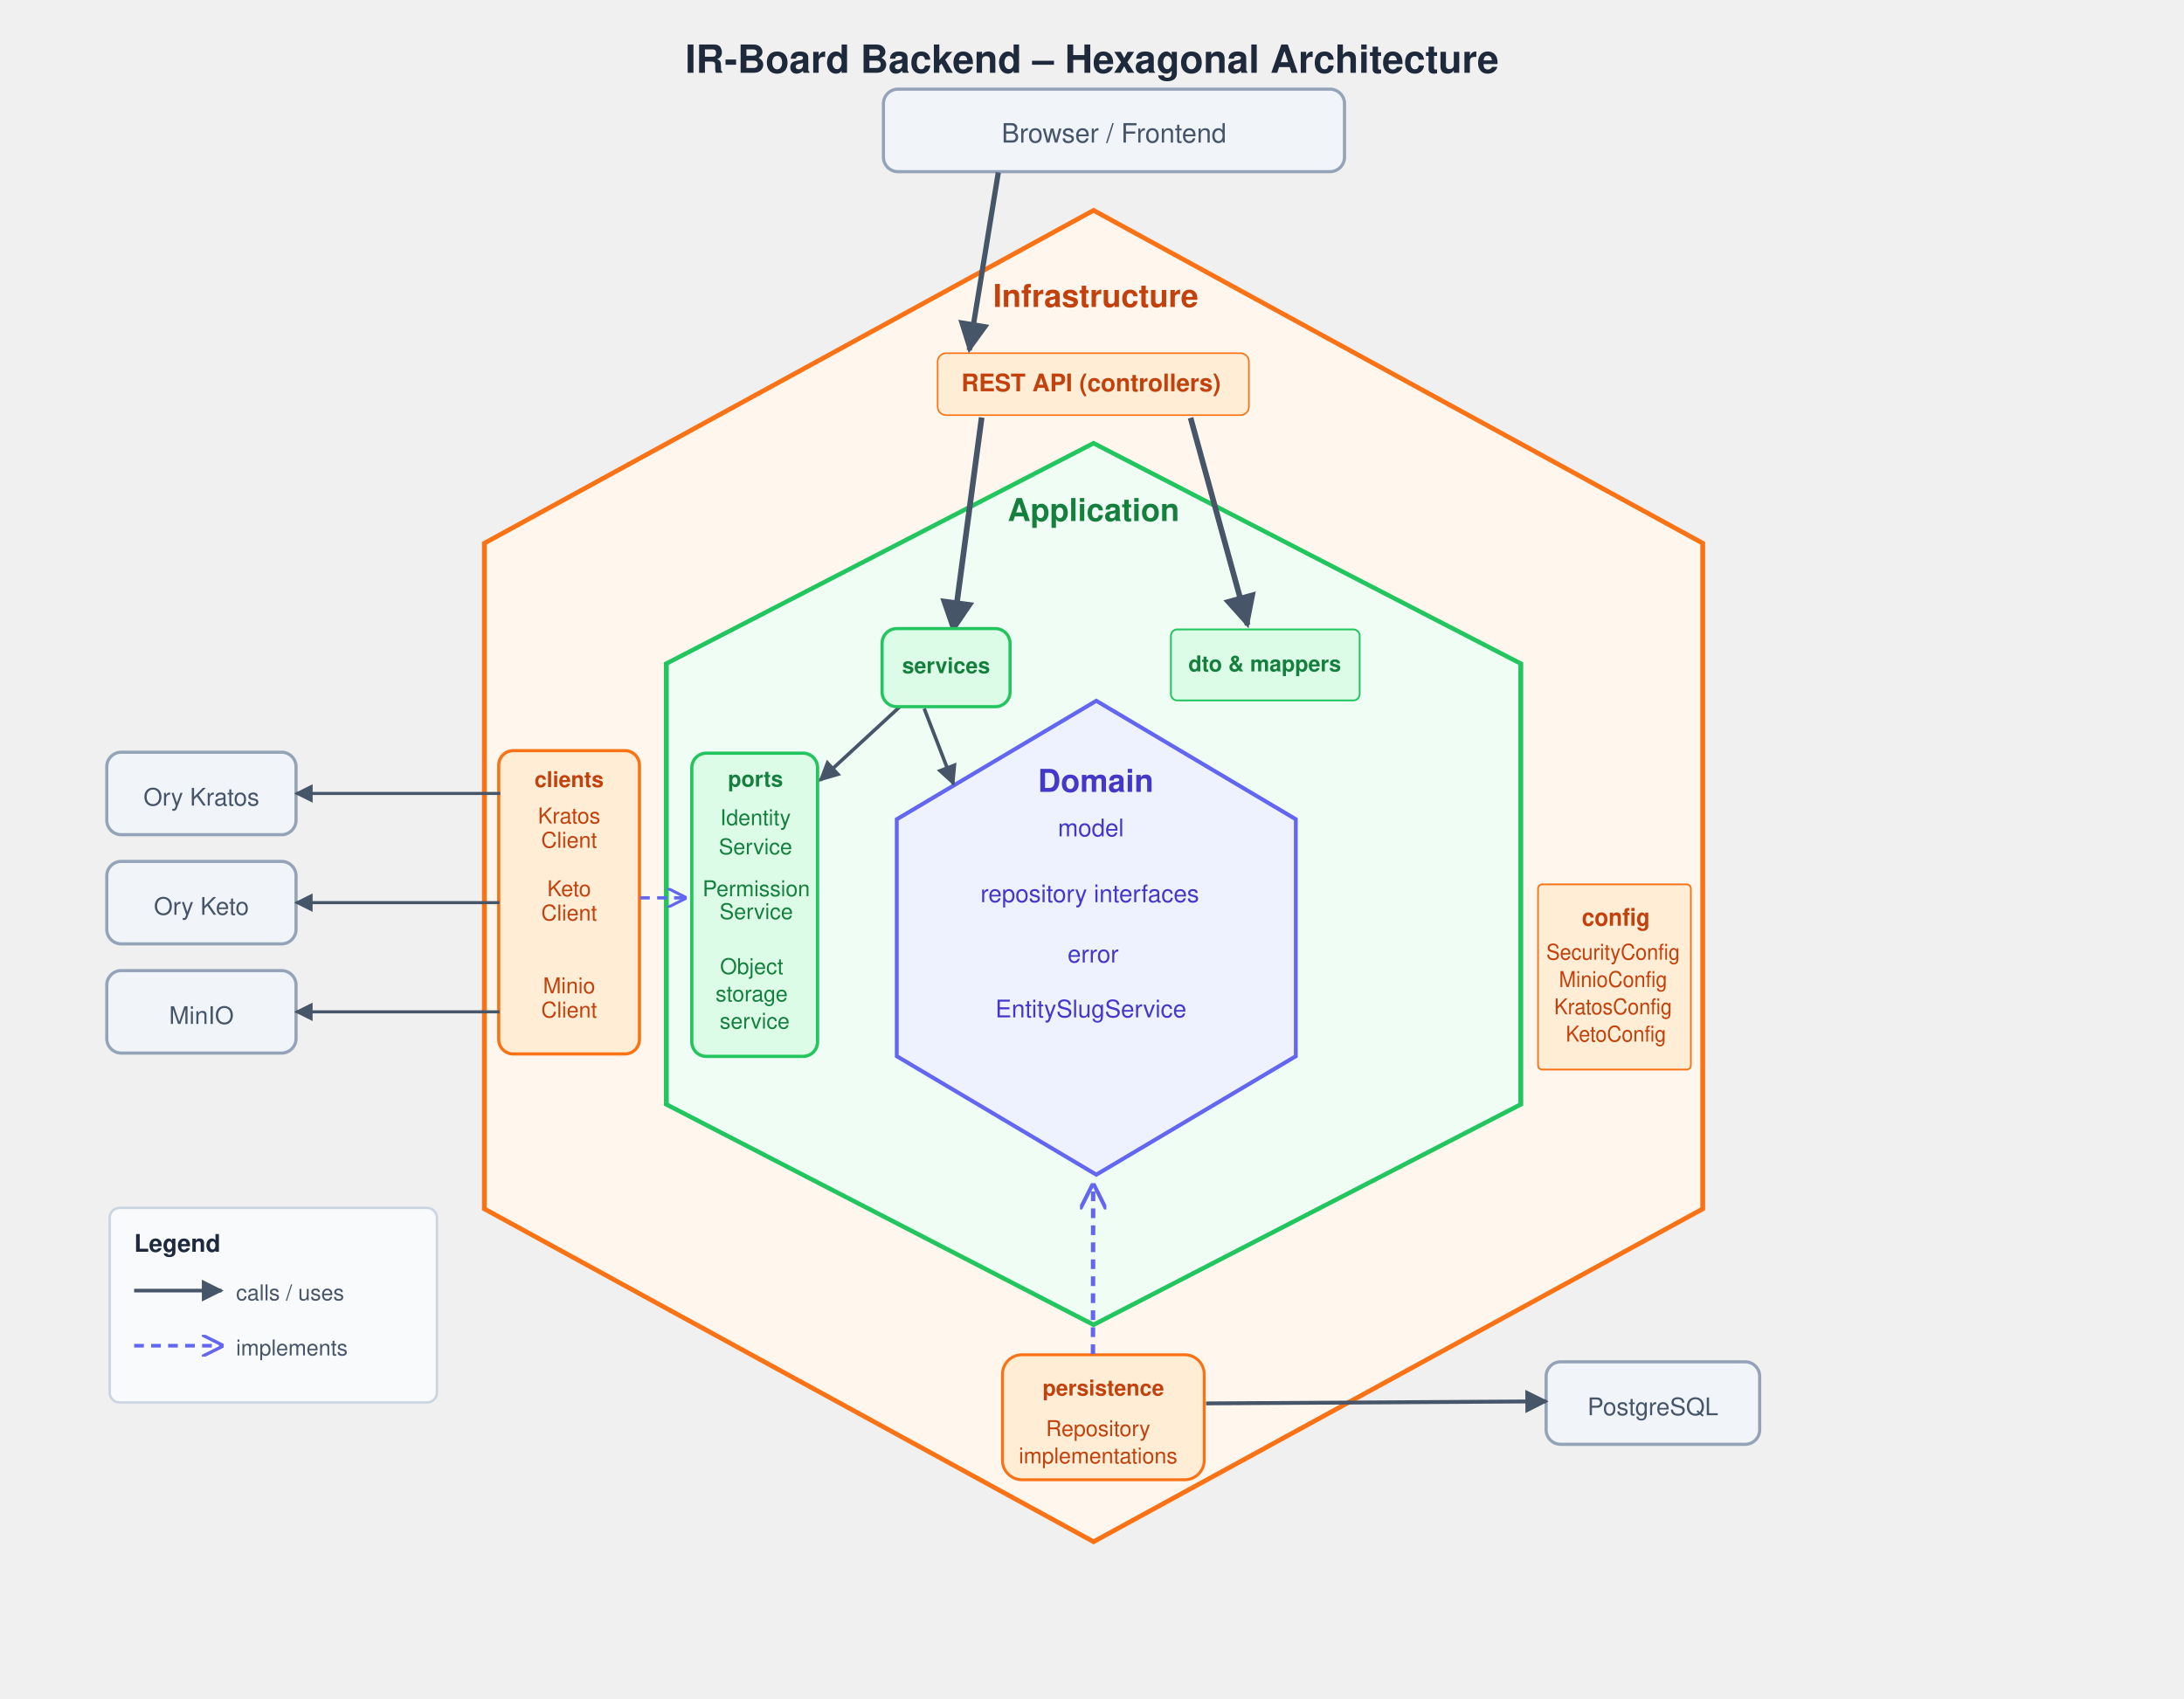
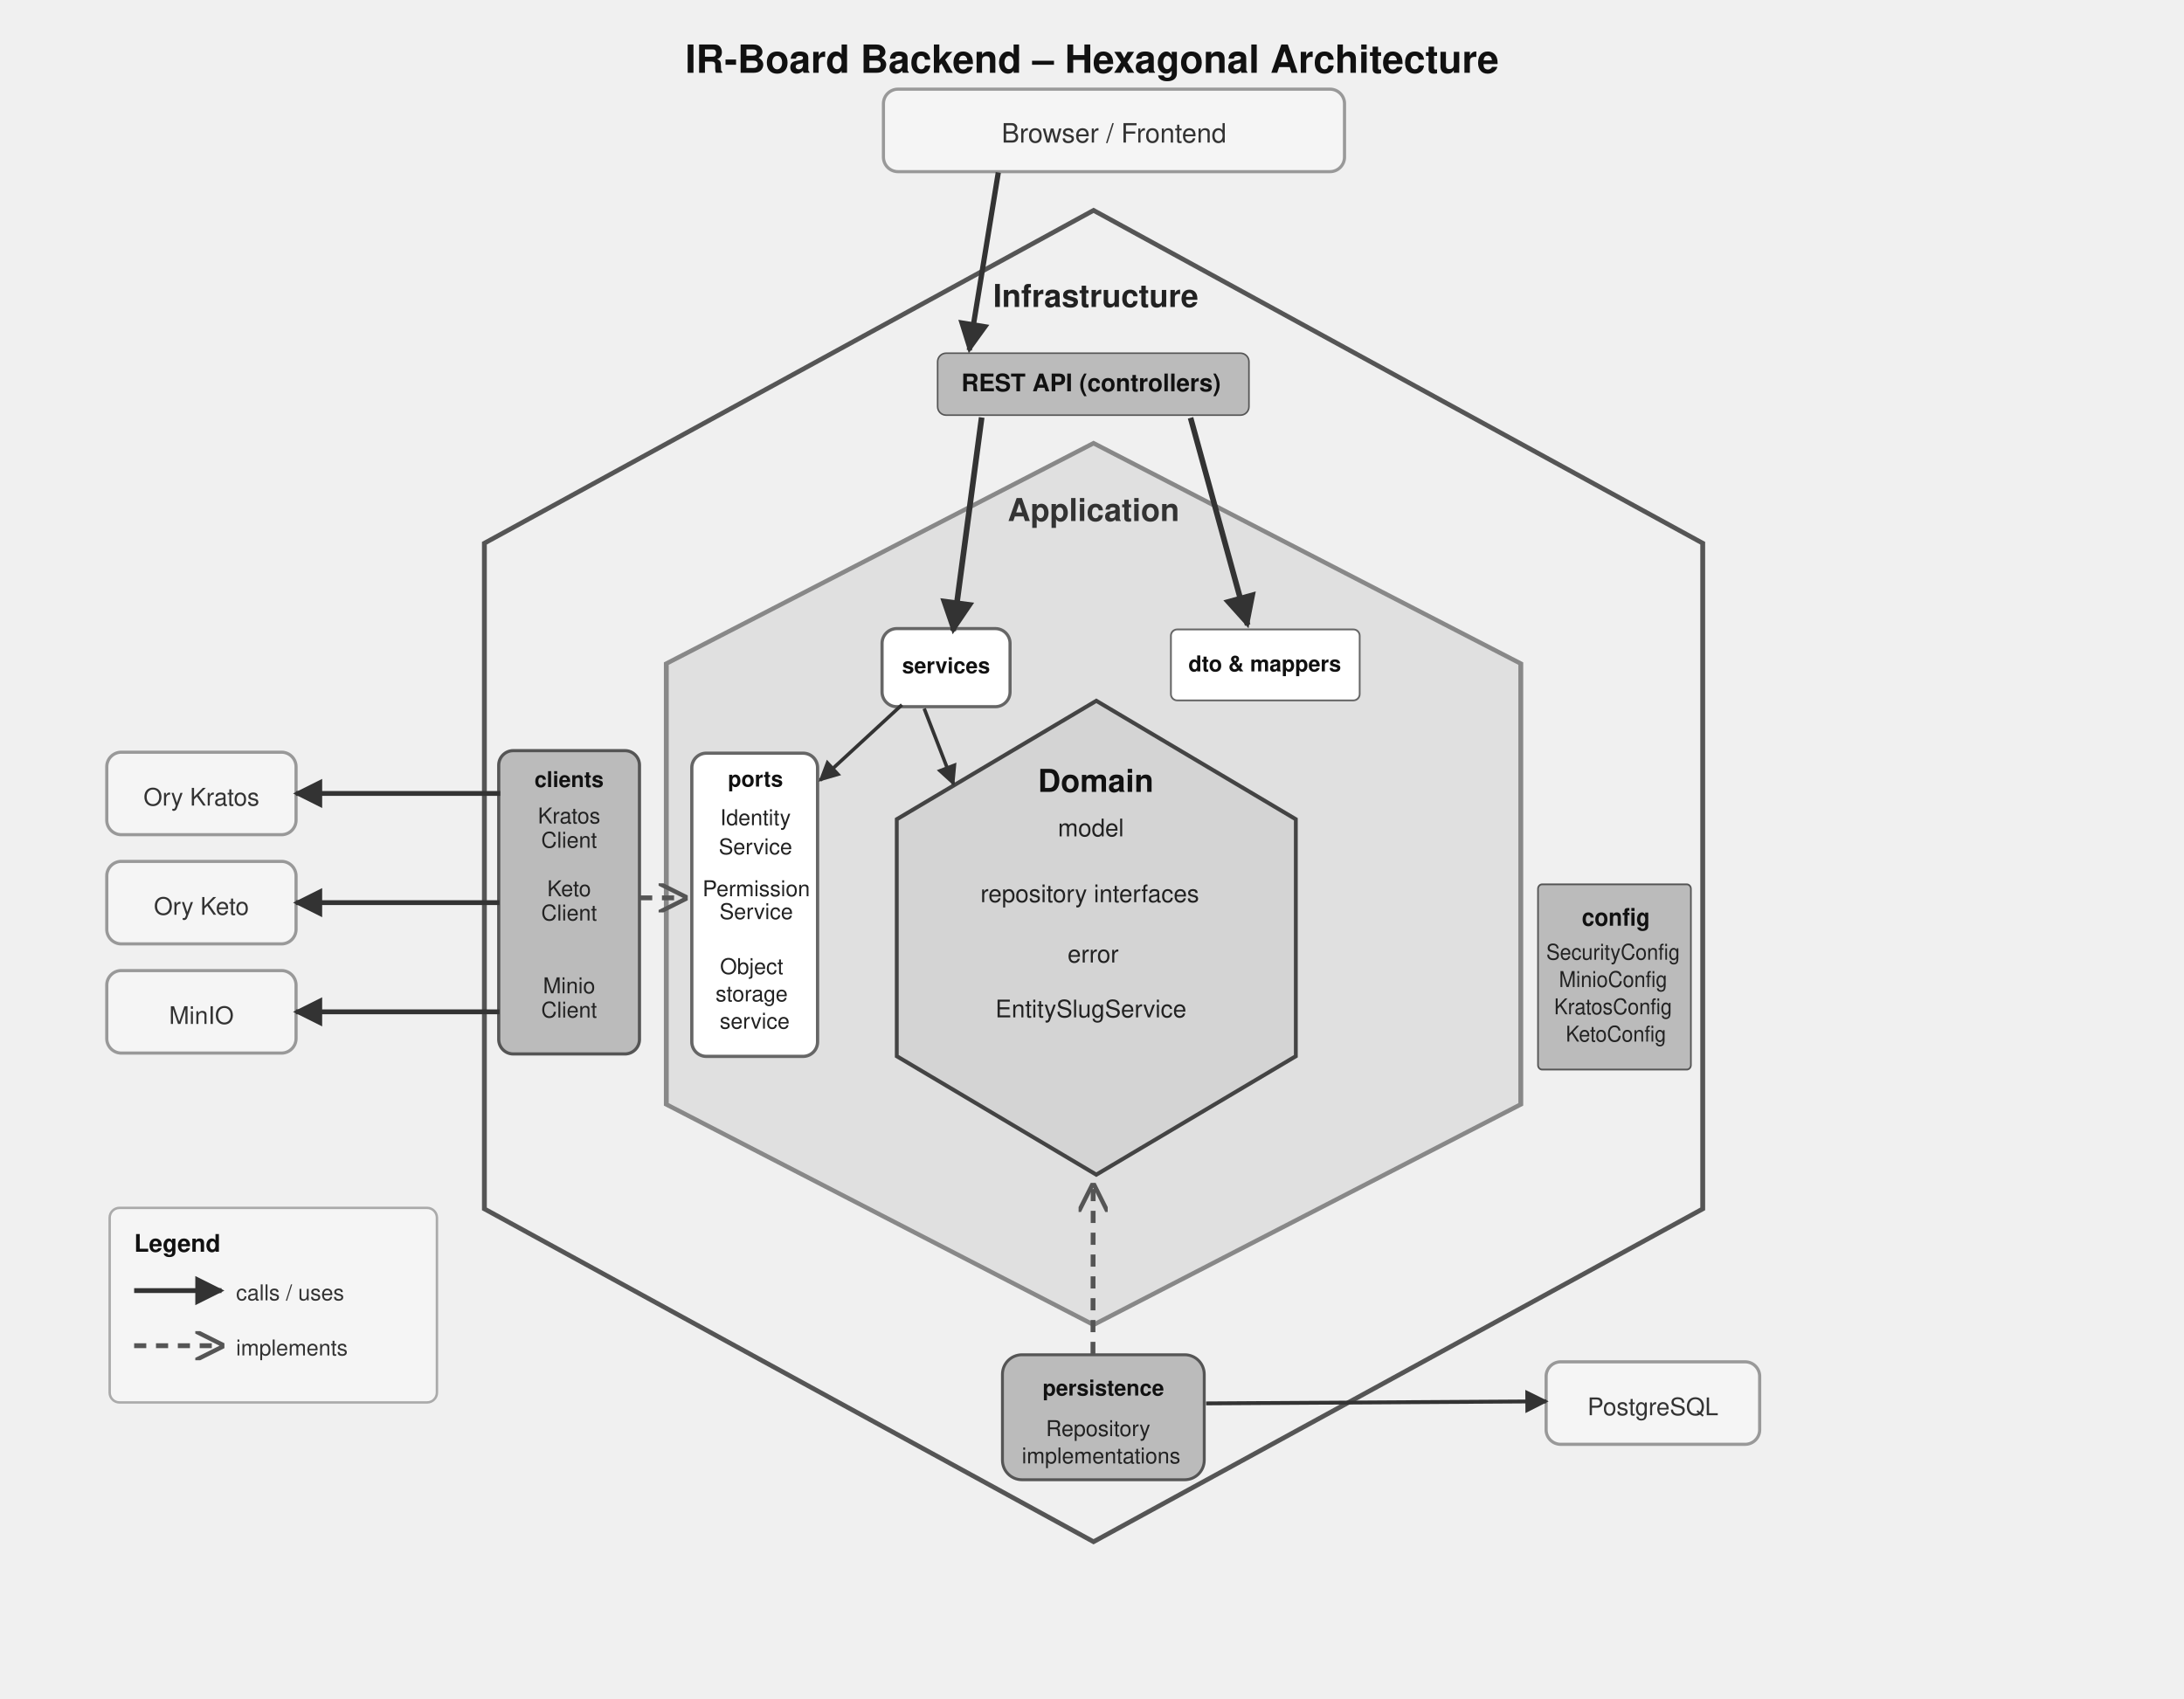
- <svg xmlns="http://www.w3.org/2000/svg" viewBox="0 0 900 700" font-family="Helvetica, Arial, sans-serif" version="1.1" id="svg62">
-   <defs id="defs2">
+ <svg xmlns="http://www.w3.org/2000/svg" viewBox="0 0 900 700" font-family="Helvetica, Arial, sans-serif" version="1.1" role="img">
+   <defs>
    <marker id="arrow" viewBox="0 0 10 10" refX="9" refY="5" markerWidth="6" markerHeight="6" orient="auto-start-reverse">
-       <path d="M0,0 L10,5 L0,10 z" fill="#475569" id="path1" />
+       <path d="M0,0 L10,5 L0,10 z" fill="#333" />
    </marker>
    <marker id="arrowOpen" viewBox="0 0 10 10" refX="9" refY="5" markerWidth="6" markerHeight="6" orient="auto-start-reverse">
-       <path d="M0,0 L10,5 L0,10" fill="none" stroke="#6366F1" stroke-width="1.5" id="path2" />
+       <path d="M0,0 L10,5 L0,10" fill="none" stroke="#555" stroke-width="1.5" />
+     </marker>
+     <marker id="arrow-8" viewBox="0 0 10 10" refX="9" refY="5" markerWidth="6" markerHeight="6" orient="auto-start-reverse">
+       <path d="M0,0 L10,5 L0,10 Z" fill="#333" />
    </marker>
    <marker id="arrowOpen-0" viewBox="0 0 10 10" refX="9" refY="5" markerWidth="6" markerHeight="6" orient="auto-start-reverse">
-       <path d="M 0,0 10,5 0,10" fill="none" stroke="#6366f1" stroke-width="1.5" id="path2-9" />
+       <path d="M0,0 L10,5 L0,10" fill="none" stroke="#555" stroke-width="1.5" />
    </marker>
-     <marker id="arrow-8" viewBox="0 0 10 10" refX="9" refY="5" markerWidth="6" markerHeight="6" orient="auto-start-reverse">
-       <path d="M 0,0 10,5 0,10 Z" fill="#475569" id="path1-2" />
+     <marker id="arrowOpen-6" viewBox="0 0 10 10" refX="9" refY="5" markerWidth="6" markerHeight="6" orient="auto-start-reverse">
+       <path d="M0,0 L10,5 L0,10" fill="none" stroke="#555" stroke-width="1.5" />
    </marker>
    <marker id="arrow-8-5" viewBox="0 0 10 10" refX="9" refY="5" markerWidth="6" markerHeight="6" orient="auto-start-reverse">
-       <path d="M 0,0 10,5 0,10 Z" fill="#475569" id="path1-2-1" />
+       <path d="M0,0 L10,5 L0,10 Z" fill="#333" />
    </marker>
    <marker id="arrow-8-1" viewBox="0 0 10 10" refX="9" refY="5" markerWidth="6" markerHeight="6" orient="auto-start-reverse">
-       <path d="M 0,0 10,5 0,10 Z" fill="#475569" id="path1-2-5" />
-     </marker>
-     <marker id="arrowOpen-6" viewBox="0 0 10 10" refX="9" refY="5" markerWidth="6" markerHeight="6" orient="auto-start-reverse">
-       <path d="M 0,0 10,5 0,10" fill="none" stroke="#6366f1" stroke-width="1.5" id="path2-1" />
+       <path d="M0,0 L10,5 L0,10 Z" fill="#333" />
    </marker>
    <marker id="arrow-8-1-3" viewBox="0 0 10 10" refX="9" refY="5" markerWidth="6" markerHeight="6" orient="auto-start-reverse">
-       <path d="M 0,0 10,5 0,10 Z" fill="#475569" id="path1-2-5-2" />
+       <path d="M0,0 L10,5 L0,10 Z" fill="#333" />
    </marker>
    <marker id="arrow-8-6" viewBox="0 0 10 10" refX="9" refY="5" markerWidth="6" markerHeight="6" orient="auto-start-reverse">
-       <path d="M 0,0 10,5 0,10 Z" fill="#475569" id="path1-2-8" />
+       <path d="M0,0 L10,5 L0,10 Z" fill="#333" />
    </marker>
  </defs>
-   <text x="450" y="30" font-size="16" font-weight="700" fill="#1E293B" text-anchor="middle" id="text2">IR-Board Backend – Hexagonal Architecture</text>
-   <g id="g77" transform="translate(0.6403295,14.72758)">
+   <text x="450" y="30" font-size="16" font-weight="700" fill="#111" text-anchor="middle">IR-Board Backend – Hexagonal Architecture</text>
+   <g transform="translate(0.6403295,14.72758)">
    <g id="g65">
-       <polygon points="450,652 199,507 199,217 450,72 701,217 701,507 " fill="#fff7ed" stroke="#f97316" stroke-width="2" id="polygon2" transform="matrix(1.000117,0,0,0.9460193,-0.05262869,3.852932)" />
-       <text x="450.906" y="111.772" font-size="13px" font-weight="700" fill="#c2410c" text-anchor="middle" id="text3">Infrastructure</text>
+       <polygon points="450,652 199,507 199,217 450,72 701,217 701,507" fill="#f0f0f0" stroke="#555" stroke-width="2" transform="matrix(1.000117,0,0,0.9460193,-0.05262869,3.852932)" />
+       <text x="450.906" y="111.772" font-size="13px" font-weight="700" fill="#222" text-anchor="middle">Infrastructure</text>
    </g>
    <g id="g64">
-       <polygon points="450,576 274,474 274,270 450,168 626,270 626,474 " fill="#f0fdf4" stroke="#22c55e" stroke-width="2" id="polygon3" transform="matrix(1.000343,0,0,0.890479,-0.1545095,18.33029)" />
-       <text x="450" y="200" font-size="13px" font-weight="700" fill="#15803d" text-anchor="middle" id="text4">Application</text>
+       <polygon points="450,576 274,474 274,270 450,168 626,270 626,474" fill="#e0e0e0" stroke="#888" stroke-width="2" transform="matrix(1.000343,0,0,0.890479,-0.1545095,18.33029)" />
+       <text x="450" y="200" font-size="13px" font-weight="700" fill="#333" text-anchor="middle">Application</text>
    </g>
-     <polygon points="346,432 346,316 450,258 554,316 554,432 450,490 " fill="#eef2ff" stroke="#6366f1" stroke-width="2" id="polygon4" transform="matrix(0.7906015,0,0,0.8417668,95.36128,56.91532)" />
+     <polygon points="346,432 346,316 450,258 554,316 554,432 450,490" fill="#d4d4d4" stroke="#444" stroke-width="2" transform="matrix(0.7906015,0,0,0.8417668,95.36128,56.91532)" />
  </g>
-   <text x="451.546" y="326.358" font-size="13px" font-weight="700" fill="#4338ca" text-anchor="middle" id="text5">Domain</text>
-   <text x="449.547" y="344.675" font-size="10px" fill="#4338ca" text-anchor="middle" id="text6">model</text>
-   <text x="449.094" y="371.806" font-size="10px" fill="#4338ca" text-anchor="middle" id="text7">repository interfaces</text>
-   <text x="450.453" y="396.673" font-size="10px" fill="#4338ca" text-anchor="middle" id="text8">error</text>
-   <text x="449.547" y="419.276" font-size="10px" fill="#4338ca" text-anchor="middle" id="text9">EntitySlugService</text>
-   <g id="g76">
-     <g id="g75">
-       <rect x="285.088" y="310.404" width="51.824" height="124.959" rx="5.98" fill="#dcfce7" stroke="#22c55e" stroke-width="1.341" id="rect9" />
-       <g id="g71" transform="translate(0.3201648,-9.925108)">
-         <text x="311" y="350" font-size="9px" fill="#15803d" text-anchor="middle" id="text11">Identity</text>
-         <text x="311" y="362" font-size="9px" fill="#15803d" text-anchor="middle" id="text12">Service</text>
-       </g>
-       <g id="g72" transform="translate(0.6403296,-8.644449)">
-         <text x="311" y="378" font-size="9px" fill="#15803d" text-anchor="middle" id="text13">Permission</text>
-         <text x="311" y="387.439" font-size="9px" fill="#15803d" text-anchor="middle" id="text14">Service</text>
-       </g>
-       <g id="g73">
-         <text x="311" y="401.439" font-size="9px" fill="#15803d" text-anchor="middle" id="text15">
-           <tspan id="tspan73" x="311" y="401.439">Object</tspan>
-           <tspan id="tspan74" x="311" y="412.689">storage</tspan>
-           <tspan x="311" y="423.939" id="tspan75">service</tspan>
-         </text>
-       </g>
+   <text x="451.546" y="326.358" font-size="13px" font-weight="700" fill="#111" text-anchor="middle">Domain</text>
+   <text x="449.547" y="344.675" font-size="10px" fill="#222" text-anchor="middle">model</text>
+   <text x="449.094" y="371.806" font-size="10px" fill="#222" text-anchor="middle">repository interfaces</text>
+   <text x="450.453" y="396.673" font-size="10px" fill="#222" text-anchor="middle">error</text>
+   <text x="449.547" y="419.276" font-size="10px" fill="#222" text-anchor="middle">EntitySlugService</text>
+   <g>
+     <rect x="285.088" y="310.404" width="51.824" height="124.959" rx="5.98" fill="#fff" stroke="#666" stroke-width="1.341" />
+     <g transform="translate(0.3201648,-9.925108)">
+       <text x="311" y="350" font-size="9px" fill="#222" text-anchor="middle">Identity</text>
+       <text x="311" y="362" font-size="9px" fill="#222" text-anchor="middle">Service</text>
    </g>
-     <text x="311.32" y="324.154" font-size="9px" fill="#15803d" text-anchor="middle" font-weight="700" id="text10">ports</text>
+     <g transform="translate(0.6403296,-8.644449)">
+       <text x="311" y="378" font-size="9px" fill="#222" text-anchor="middle">Permission</text>
+       <text x="311" y="387.439" font-size="9px" fill="#222" text-anchor="middle">Service</text>
+     </g>
+     <g>
+       <text x="311" y="401.439" font-size="9px" fill="#222" text-anchor="middle">
+         <tspan x="311" y="401.439">Object</tspan>
+         <tspan x="311" dy="11.25">storage</tspan>
+         <tspan x="311" dy="11.25">service</tspan>
+       </text>
+     </g>
+     <text x="311.32" y="324.154" font-size="9px" fill="#111" text-anchor="middle" font-weight="700">ports</text>
  </g>
-   <g id="g87" transform="translate(71.18644,-242.3098)">
-     <rect x="411.332" y="501.715" width="77.788" height="29.25" rx="2.593" fill="#dcfce7" stroke="#22c55e" stroke-width="0.731" id="rect25" />
-     <text x="450" y="519" font-size="9px" fill="#15803d" text-anchor="middle" font-weight="700" id="text26">dto &amp; mappers</text>
+   <g transform="translate(71.18644,-242.3098)">
+     <rect x="411.332" y="501.715" width="77.788" height="29.25" rx="2.593" fill="#fff" stroke="#666" stroke-width="0.731" />
+     <text x="450" y="519" font-size="9px" fill="#111" text-anchor="middle" font-weight="700">dto &amp; mappers</text>
  </g>
-   <g id="g62" transform="translate(-258.4605,93.24631)">
-     <rect x="644.843" y="52.313" width="128.296" height="25.535" rx="3.499" fill="#ffedd5" stroke="#f97316" stroke-width="0.637" id="rect27" />
-     <text x="708.085" y="68.022" font-size="10px" fill="#c2410c" text-anchor="middle" font-weight="700" id="text28">REST API (controllers)</text>
+   <g transform="translate(-258.4605,93.24631)">
+     <rect x="644.843" y="52.313" width="128.296" height="25.535" rx="3.499" fill="#bbb" stroke="#555" stroke-width="0.637" />
+     <text x="708.085" y="68.022" font-size="10px" fill="#111" text-anchor="middle" font-weight="700">REST API (controllers)</text>
  </g>
-   <g id="g70" transform="translate(-4.482307,-0.6403296)">
-     <g id="g69">
-       <rect x="210" y="310" width="58" height="125" rx="6" fill="#ffedd5" stroke="#f97316" stroke-width="1.3" id="rect30" />
-       <text x="239" y="325" font-size="9px" fill="#c2410c" text-anchor="middle" font-weight="700" id="text31">clients</text>
+   <g transform="translate(-4.482307,-0.6403296)">
+     <g>
+       <rect x="210" y="310" width="58" height="125" rx="6" fill="#bbb" stroke="#555" stroke-width="1.3" />
+       <text x="239" y="325" font-size="9px" fill="#111" text-anchor="middle" font-weight="700">clients</text>
    </g>
-     <g id="g66">
-       <text x="239" y="340" font-size="9px" fill="#c2410c" text-anchor="middle" id="text32">Kratos</text>
-       <text x="239" y="350" font-size="9px" fill="#c2410c" text-anchor="middle" id="text33">Client</text>
-     </g>
-     <g id="g67">
-       <text x="239" y="370" font-size="9px" fill="#c2410c" text-anchor="middle" id="text34">Keto</text>
-       <text x="239" y="380" font-size="9px" fill="#c2410c" text-anchor="middle" id="text35">Client</text>
-     </g>
-     <g id="g68">
-       <text x="239" y="410" font-size="9px" fill="#c2410c" text-anchor="middle" id="text36">Minio</text>
-       <text x="239" y="420" font-size="9px" fill="#c2410c" text-anchor="middle" id="text37">Client</text>
-     </g>
+     <text x="239" y="340" font-size="9px" fill="#222" text-anchor="middle">Kratos</text>
+     <text x="239" y="350" font-size="9px" fill="#222" text-anchor="middle">Client</text>
+     <text x="239" y="370" font-size="9px" fill="#222" text-anchor="middle">Keto</text>
+     <text x="239" y="380" font-size="9px" fill="#222" text-anchor="middle">Client</text>
+     <text x="239" y="410" font-size="9px" fill="#222" text-anchor="middle">Minio</text>
+     <text x="239" y="420" font-size="9px" fill="#222" text-anchor="middle">Client</text>
  </g>
-   <g id="g83" transform="translate(-218.7389,239.5158)">
-     <rect x="631.834" y="318.812" width="83.159" height="51.508" rx="8.048" fill="#ffedd5" stroke="#f97316" stroke-width="1.203" id="rect37" />
-     <text x="673.414" y="335.62" font-size="9px" fill="#c2410c" text-anchor="middle" font-weight="700" id="text38">persistence</text>
-     <text x="672.508" y="352.336" font-size="9px" fill="#c2410c" text-anchor="middle" id="text39">
-       <tspan id="tspan77" x="672.508" y="352.336">Repository</tspan>
-       <tspan x="672.508" y="363.586" id="tspan79">implementations</tspan>
-       <tspan id="tspan78" x="672.508" y="374.836" />
+   <g transform="translate(-218.7389,239.5158)">
+     <rect x="631.834" y="318.812" width="83.159" height="51.508" rx="8.048" fill="#bbb" stroke="#555" stroke-width="1.203" />
+     <text x="673.414" y="335.62" font-size="9px" fill="#111" text-anchor="middle" font-weight="700">persistence</text>
+     <text x="672.508" y="352.336" font-size="9px" fill="#222" text-anchor="middle">
+       <tspan x="672.508" y="352.336">Repository</tspan>
+       <tspan x="672.508" dy="11.25">implementations</tspan>
    </text>
  </g>
-   <g id="g86" transform="matrix(0.9395543,0,0,1.000289,241.2219,-225.6665)">
-     <rect x="417.832" y="589.954" width="67.052" height="76.314" rx="1.829" fill="#ffedd5" stroke="#f97316" stroke-width="0.721" id="rect43" />
-     <text x="452" y="607" font-size="10px" fill="#c2410c" text-anchor="middle" font-weight="700" id="text44">config</text>
-     <text x="452" y="621" font-size="9px" fill="#c2410c" text-anchor="middle" id="text45">
-       <tspan id="tspan83" x="452" y="621">SecurityConfig</tspan>
-       <tspan id="tspan84" x="452" y="632.25">MinioConfig</tspan>
-       <tspan x="452" y="643.5" id="tspan85">KratosConfig</tspan>
-       <tspan x="452" y="654.75" id="tspan86">KetoConfig</tspan>
+   <g transform="matrix(0.9395543,0,0,1.000289,241.2219,-225.6665)">
+     <rect x="417.832" y="589.954" width="67.052" height="76.314" rx="1.829" fill="#bbb" stroke="#555" stroke-width="0.721" />
+     <text x="452" y="607" font-size="10px" fill="#111" text-anchor="middle" font-weight="700">config</text>
+     <text x="452" y="621" font-size="9px" fill="#222" text-anchor="middle">
+       <tspan x="452" y="621">SecurityConfig</tspan>
+       <tspan x="452" dy="11.25">MinioConfig</tspan>
+       <tspan x="452" dy="11.25">KratosConfig</tspan>
+       <tspan x="452" dy="11.25">KetoConfig</tspan>
    </text>
  </g>
-   <g id="g63" transform="translate(9.055632,-611.2549)">
-     <rect x="355" y="648" width="190" height="34" rx="6" fill="#f1f5f9" stroke="#94a3b8" stroke-width="1.3" id="rect45" />
-     <text x="450" y="670" font-size="11px" fill="#475569" text-anchor="middle" id="text46">Browser / Frontend</text>
+   <g transform="translate(-199.1425,-18.56956)">
+     <rect x="562.627" y="277.627" width="52.746" height="32.19" rx="6.086" fill="#fff" stroke="#666" stroke-width="1.3" />
+     <text x="589" y="296" font-size="9px" fill="#111" text-anchor="middle" font-weight="700">services</text>
  </g>
-   <g id="g82">
-     <rect x="44" y="310" width="78" height="34" rx="6" fill="#F1F5F9" stroke="#94A3B8" stroke-width="1.3" id="rect46" />
-     <text x="83" y="332" font-size="10" fill="#475569" text-anchor="middle" id="text47">Ory Kratos</text>
+   <g transform="translate(9.055632,-611.2549)">
+     <rect x="355" y="648" width="190" height="34" rx="6" fill="#f5f5f5" stroke="#999" stroke-width="1.3" />
+     <text x="450" y="670" font-size="11px" fill="#333" text-anchor="middle">Browser / Frontend</text>
  </g>
-   <g id="g81">
-     <rect x="44" y="355" width="78" height="34" rx="6" fill="#F1F5F9" stroke="#94A3B8" stroke-width="1.3" id="rect47" />
-     <text x="83" y="377" font-size="10" fill="#475569" text-anchor="middle" id="text48">Ory Keto</text>
+   <g>
+     <rect x="44" y="310" width="78" height="34" rx="6" fill="#f5f5f5" stroke="#999" stroke-width="1.3" />
+     <text x="83" y="332" font-size="10" fill="#333" text-anchor="middle">Ory Kratos</text>
  </g>
-   <g id="g80">
-     <rect x="44" y="400" width="78" height="34" rx="6" fill="#F1F5F9" stroke="#94A3B8" stroke-width="1.3" id="rect48" />
-     <text x="83" y="422" font-size="10" fill="#475569" text-anchor="middle" id="text49">MinIO</text>
+   <g>
+     <rect x="44" y="355" width="78" height="34" rx="6" fill="#f5f5f5" stroke="#999" stroke-width="1.3" />
+     <text x="83" y="377" font-size="10" fill="#333" text-anchor="middle">Ory Keto</text>
  </g>
-   <g id="g79" transform="translate(-140.8605,231.2371)">
-     <rect x="778" y="330" width="88" height="34" rx="6" fill="#f1f5f9" stroke="#94a3b8" stroke-width="1.3" id="rect49" />
-     <text x="822" y="352" font-size="10px" fill="#475569" text-anchor="middle" id="text50">PostgreSQL</text>
+   <g>
+     <rect x="44" y="400" width="78" height="34" rx="6" fill="#f5f5f5" stroke="#999" stroke-width="1.3" />
+     <text x="83" y="422" font-size="10" fill="#333" text-anchor="middle">MinIO</text>
  </g>
-   <line x1="554" y1="374" x2="554" y2="374" stroke="none" id="line52" />
-   <line x1="206.158" y1="327" x2="121.966" y2="327" stroke="#475569" stroke-width="1.272" marker-end="url(#arrow)" id="line55" />
-   <line x1="205.838" y1="372" x2="121.963" y2="372" stroke="#475569" stroke-width="1.269" marker-end="url(#arrow)" id="line56" />
-   <line x1="205.838" y1="417" x2="121.963" y2="417" stroke="#475569" stroke-width="1.269" marker-end="url(#arrow)" id="line57" />
-   <line x1="497.021" y1="578.374" x2="637.207" y2="577.53" stroke="#475569" stroke-width="1.596" marker-end="url(#arrow)" id="line58" />
-   <line x1="263.779" y1="370.028" x2="282.205" y2="370.028" stroke="#6366f1" stroke-width="1.353" stroke-dasharray="4, 3" marker-end="url(#arrowOpen-0)" id="line59-8" style="marker-end:url(#arrowOpen-0)" />
-   <line x1="404.537" y1="172.047" x2="392.779" y2="260.008" stroke="#475569" stroke-width="2.343" marker-end="url(#arrow-8)" id="line60-5" style="marker-end:url(#arrow-8)" />
-   <line x1="411.384" y1="71.104" x2="399.428" y2="144.32" stroke="#475569" stroke-width="2.156" marker-end="url(#arrow-8-6)" id="line60-5-76" style="marker-end:url(#arrow-8-6)" />
-   <line x1="371.677" y1="290.455" x2="337.93" y2="321.579" stroke="#475569" stroke-width="1.448" marker-end="url(#arrow-8-1-3)" id="line60-5-7-1" style="marker-end:url(#arrow-8-1-3)" />
-   <g id="g88" transform="translate(-199.1425,-18.56956)">
-     <rect x="562.627" y="277.627" width="52.746" height="32.19" rx="6.086" fill="#dcfce7" stroke="#22c55e" stroke-width="1.3" id="rect16" />
-     <text x="589" y="296" font-size="9px" fill="#15803d" text-anchor="middle" font-weight="700" id="text17">services</text>
+   <g transform="translate(-140.8605,231.2371)">
+     <rect x="778" y="330" width="88" height="34" rx="6" fill="#f5f5f5" stroke="#999" stroke-width="1.3" />
+     <text x="822" y="352" font-size="10px" fill="#333" text-anchor="middle">PostgreSQL</text>
  </g>
-   <line x1="490.615" y1="172.192" x2="514.13" y2="257.598" stroke="#475569" stroke-width="2.31" marker-end="url(#arrow-8-5)" id="line60-5-1" style="marker-end:url(#arrow-8-5)" />
-   <line x1="450.397" y1="558.015" x2="450.486" y2="488.685" stroke="#6366f1" stroke-width="1.81" stroke-dasharray="4, 3" marker-end="url(#arrowOpen-6)" id="line62-2" style="marker-end:url(#arrowOpen-6)" />
-   <g id="g89" transform="translate(1.280659,-62.11197)">
-     <rect x="43.911" y="559.911" width="134.864" height="80.178" rx="4.046" fill="#f8fafc" stroke="#cbd5e1" stroke-width="1" id="rect59" />
-     <text x="54" y="578" font-size="10px" font-weight="700" fill="#1e293b" id="text59">Legend</text>
-     <line x1="54" y1="594" x2="90" y2="594" stroke="#475569" stroke-width="1.5" marker-end="url(#arrow)" id="line60" />
-     <text x="96" y="598" font-size="9px" fill="#475569" id="text60">calls / uses</text>
-     <line x1="54" y1="616.711" x2="90" y2="616.711" stroke="#6366f1" stroke-width="1.5" stroke-dasharray="4, 3" marker-end="url(#arrowOpen)" id="line62" />
-     <text x="96" y="620.711" font-size="9px" fill="#475569" id="text62">implements</text>
+   <line x1="206.158" y1="327" x2="121.966" y2="327" stroke="#333" stroke-width="2" marker-end="url(#arrow)" />
+   <line x1="205.838" y1="372" x2="121.963" y2="372" stroke="#333" stroke-width="2" marker-end="url(#arrow)" />
+   <line x1="205.838" y1="417" x2="121.963" y2="417" stroke="#333" stroke-width="2" marker-end="url(#arrow)" />
+   <line x1="497.021" y1="578.374" x2="637.207" y2="577.53" stroke="#333" stroke-width="1.596" marker-end="url(#arrow)" />
+   <line x1="263.779" y1="370.028" x2="282.205" y2="370.028" stroke="#555" stroke-width="2" stroke-dasharray="5,4" marker-end="url(#arrowOpen-0)" />
+   <line x1="450.397" y1="558.015" x2="450.486" y2="488.685" stroke="#555" stroke-width="2" stroke-dasharray="5,4" marker-end="url(#arrowOpen-6)" />
+   <line x1="404.537" y1="172.047" x2="392.779" y2="260.008" stroke="#333" stroke-width="2.343" marker-end="url(#arrow-8)" />
+   <line x1="411.384" y1="71.104" x2="399.428" y2="144.32" stroke="#333" stroke-width="2.156" marker-end="url(#arrow-8-6)" />
+   <line x1="371.677" y1="290.455" x2="337.93" y2="321.579" stroke="#333" stroke-width="1.448" marker-end="url(#arrow-8-1-3)" />
+   <line x1="490.615" y1="172.192" x2="514.13" y2="257.598" stroke="#333" stroke-width="2.310" marker-end="url(#arrow-8-5)" />
+   <line x1="380.851" y1="292.007" x2="392.911" y2="323.131" stroke="#333" stroke-width="1.448" marker-end="url(#arrow-8-1)" />
+   <g transform="translate(1.280659,-62.11197)">
+     <rect x="43.911" y="559.911" width="134.864" height="80.178" rx="4.046" fill="#f5f5f5" stroke="#aaa" stroke-width="1" />
+     <text x="54" y="578" font-size="10px" font-weight="700" fill="#111">Legend</text>
+     <line x1="54" y1="594" x2="90" y2="594" stroke="#333" stroke-width="2" marker-end="url(#arrow)" />
+     <text x="96" y="598" font-size="9px" fill="#333">calls / uses</text>
+     <line x1="54" y1="616.711" x2="90" y2="616.711" stroke="#555" stroke-width="2" stroke-dasharray="5,4" marker-end="url(#arrowOpen)" />
+     <text x="96" y="620.711" font-size="9px" fill="#333">implements</text>
  </g>
-   <line x1="380.851" y1="292.007" x2="392.911" y2="323.131" stroke="#475569" stroke-width="1.448" marker-end="url(#arrow-8-1)" id="line60-5-7" style="marker-end:url(#arrow-8-1)" />
</svg>
